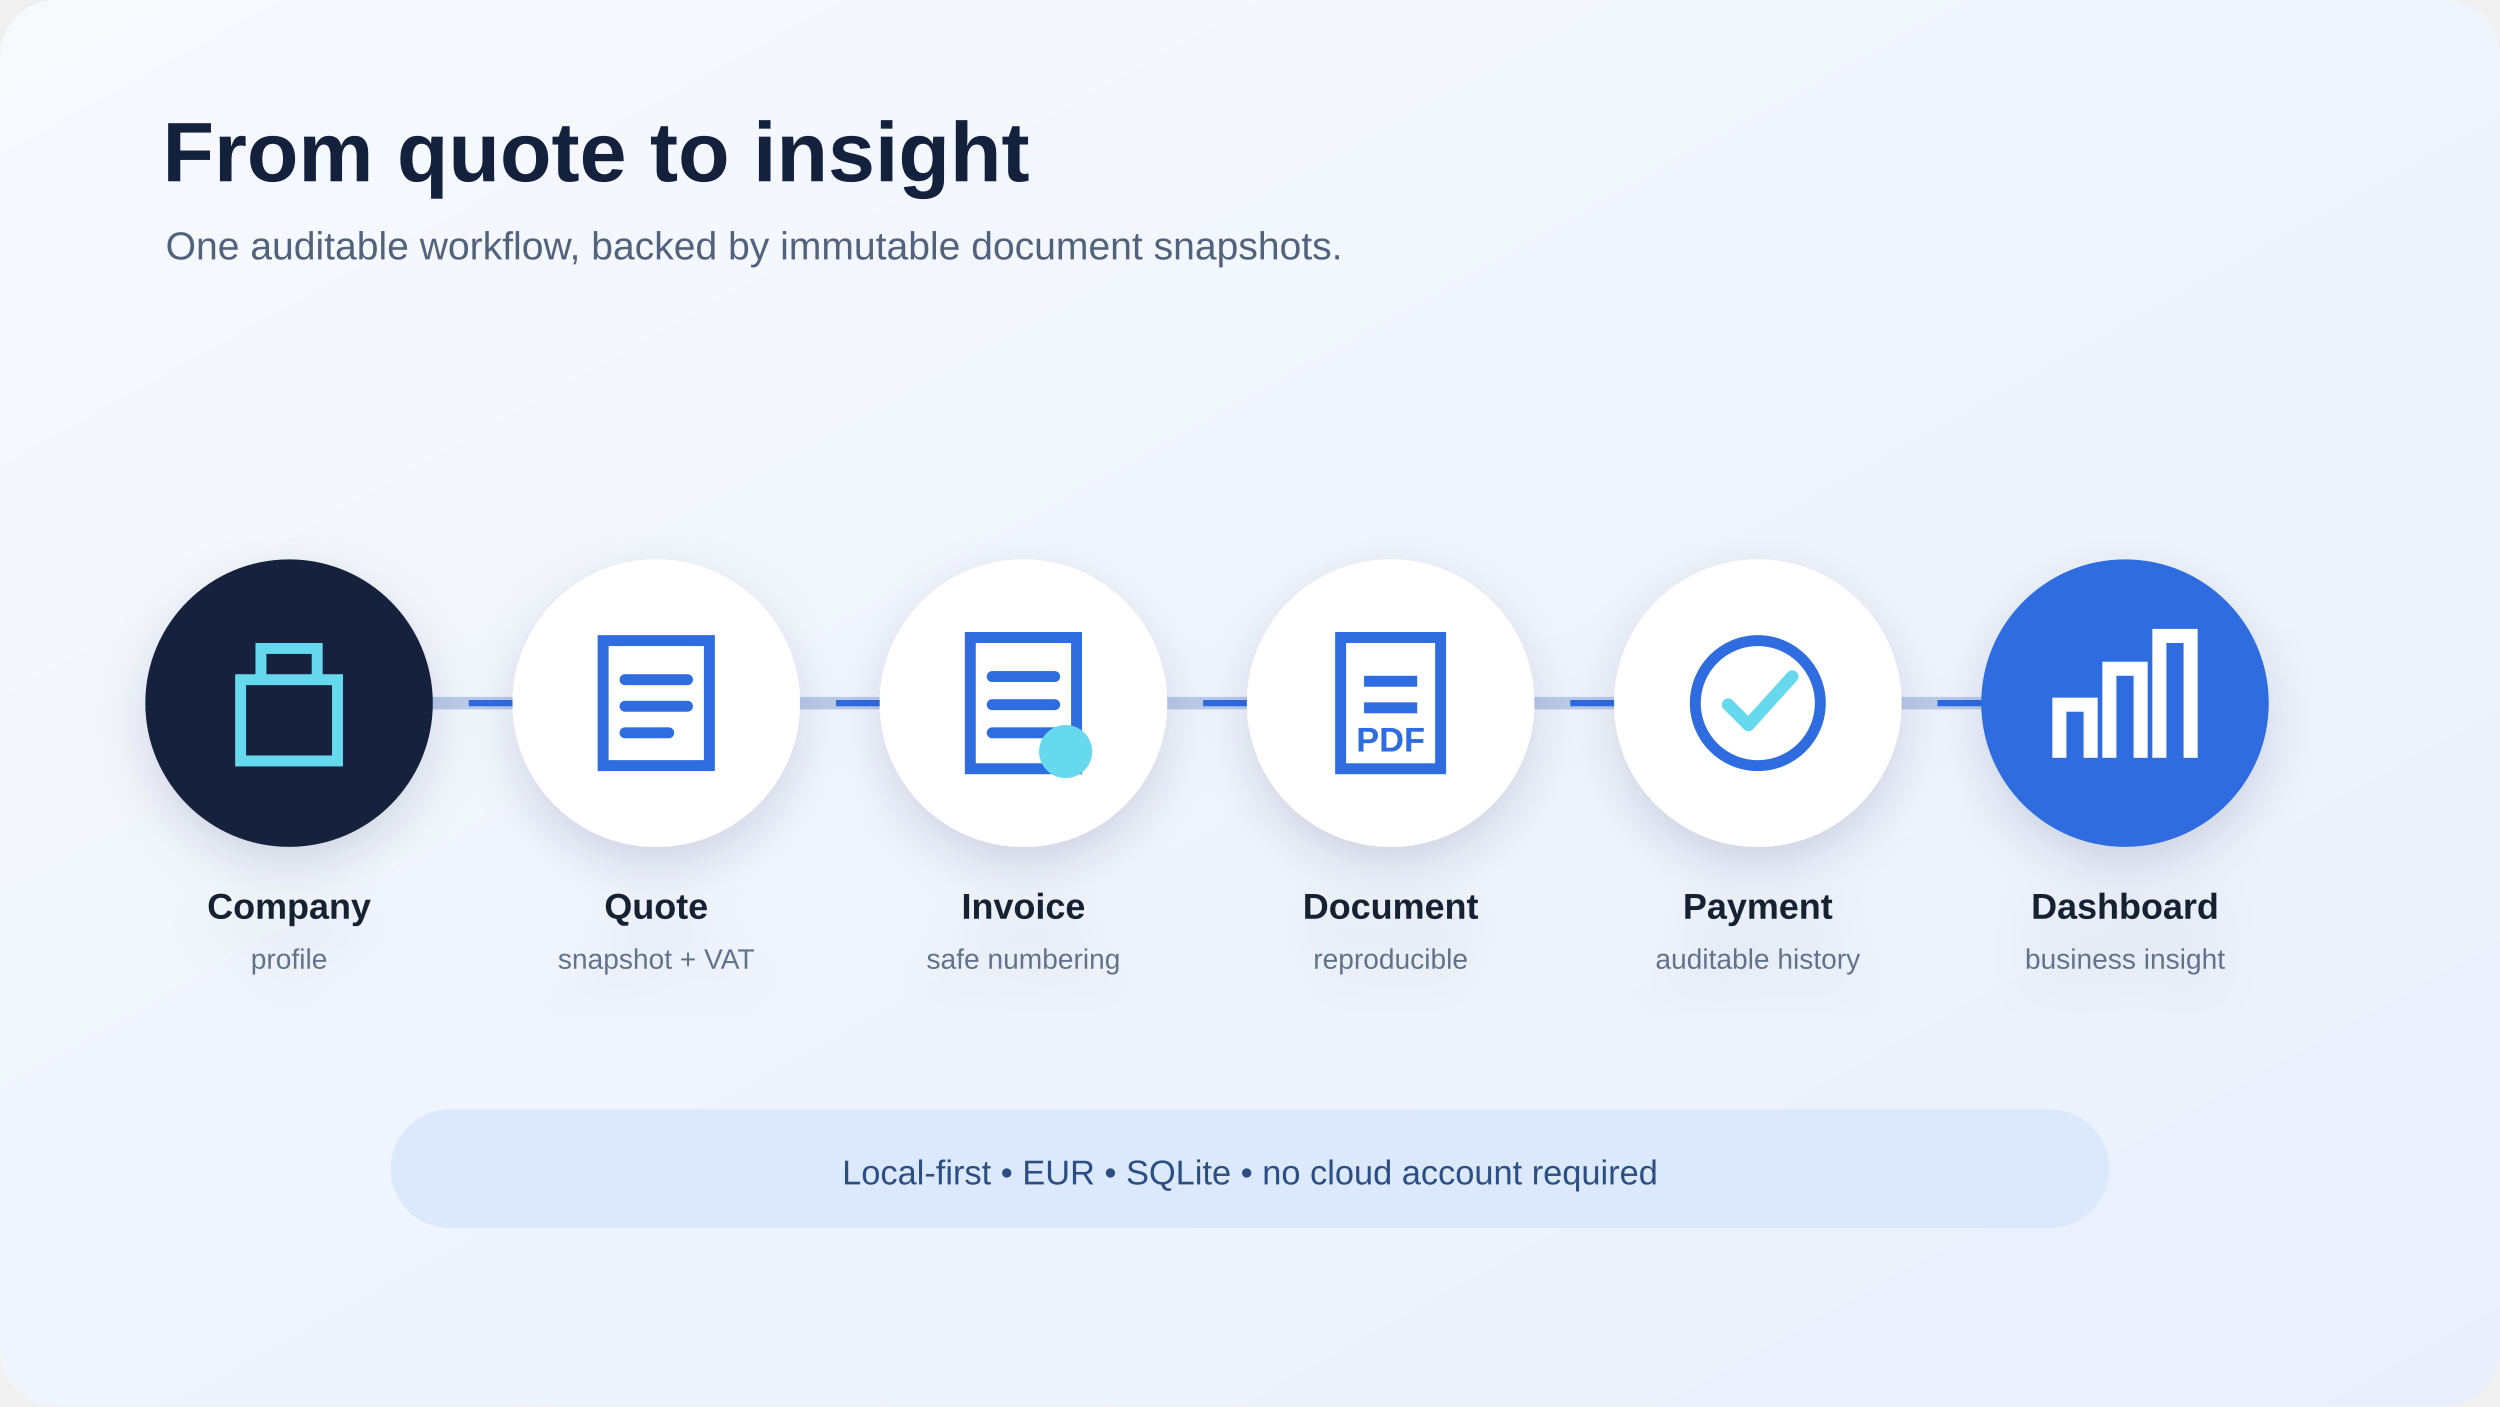
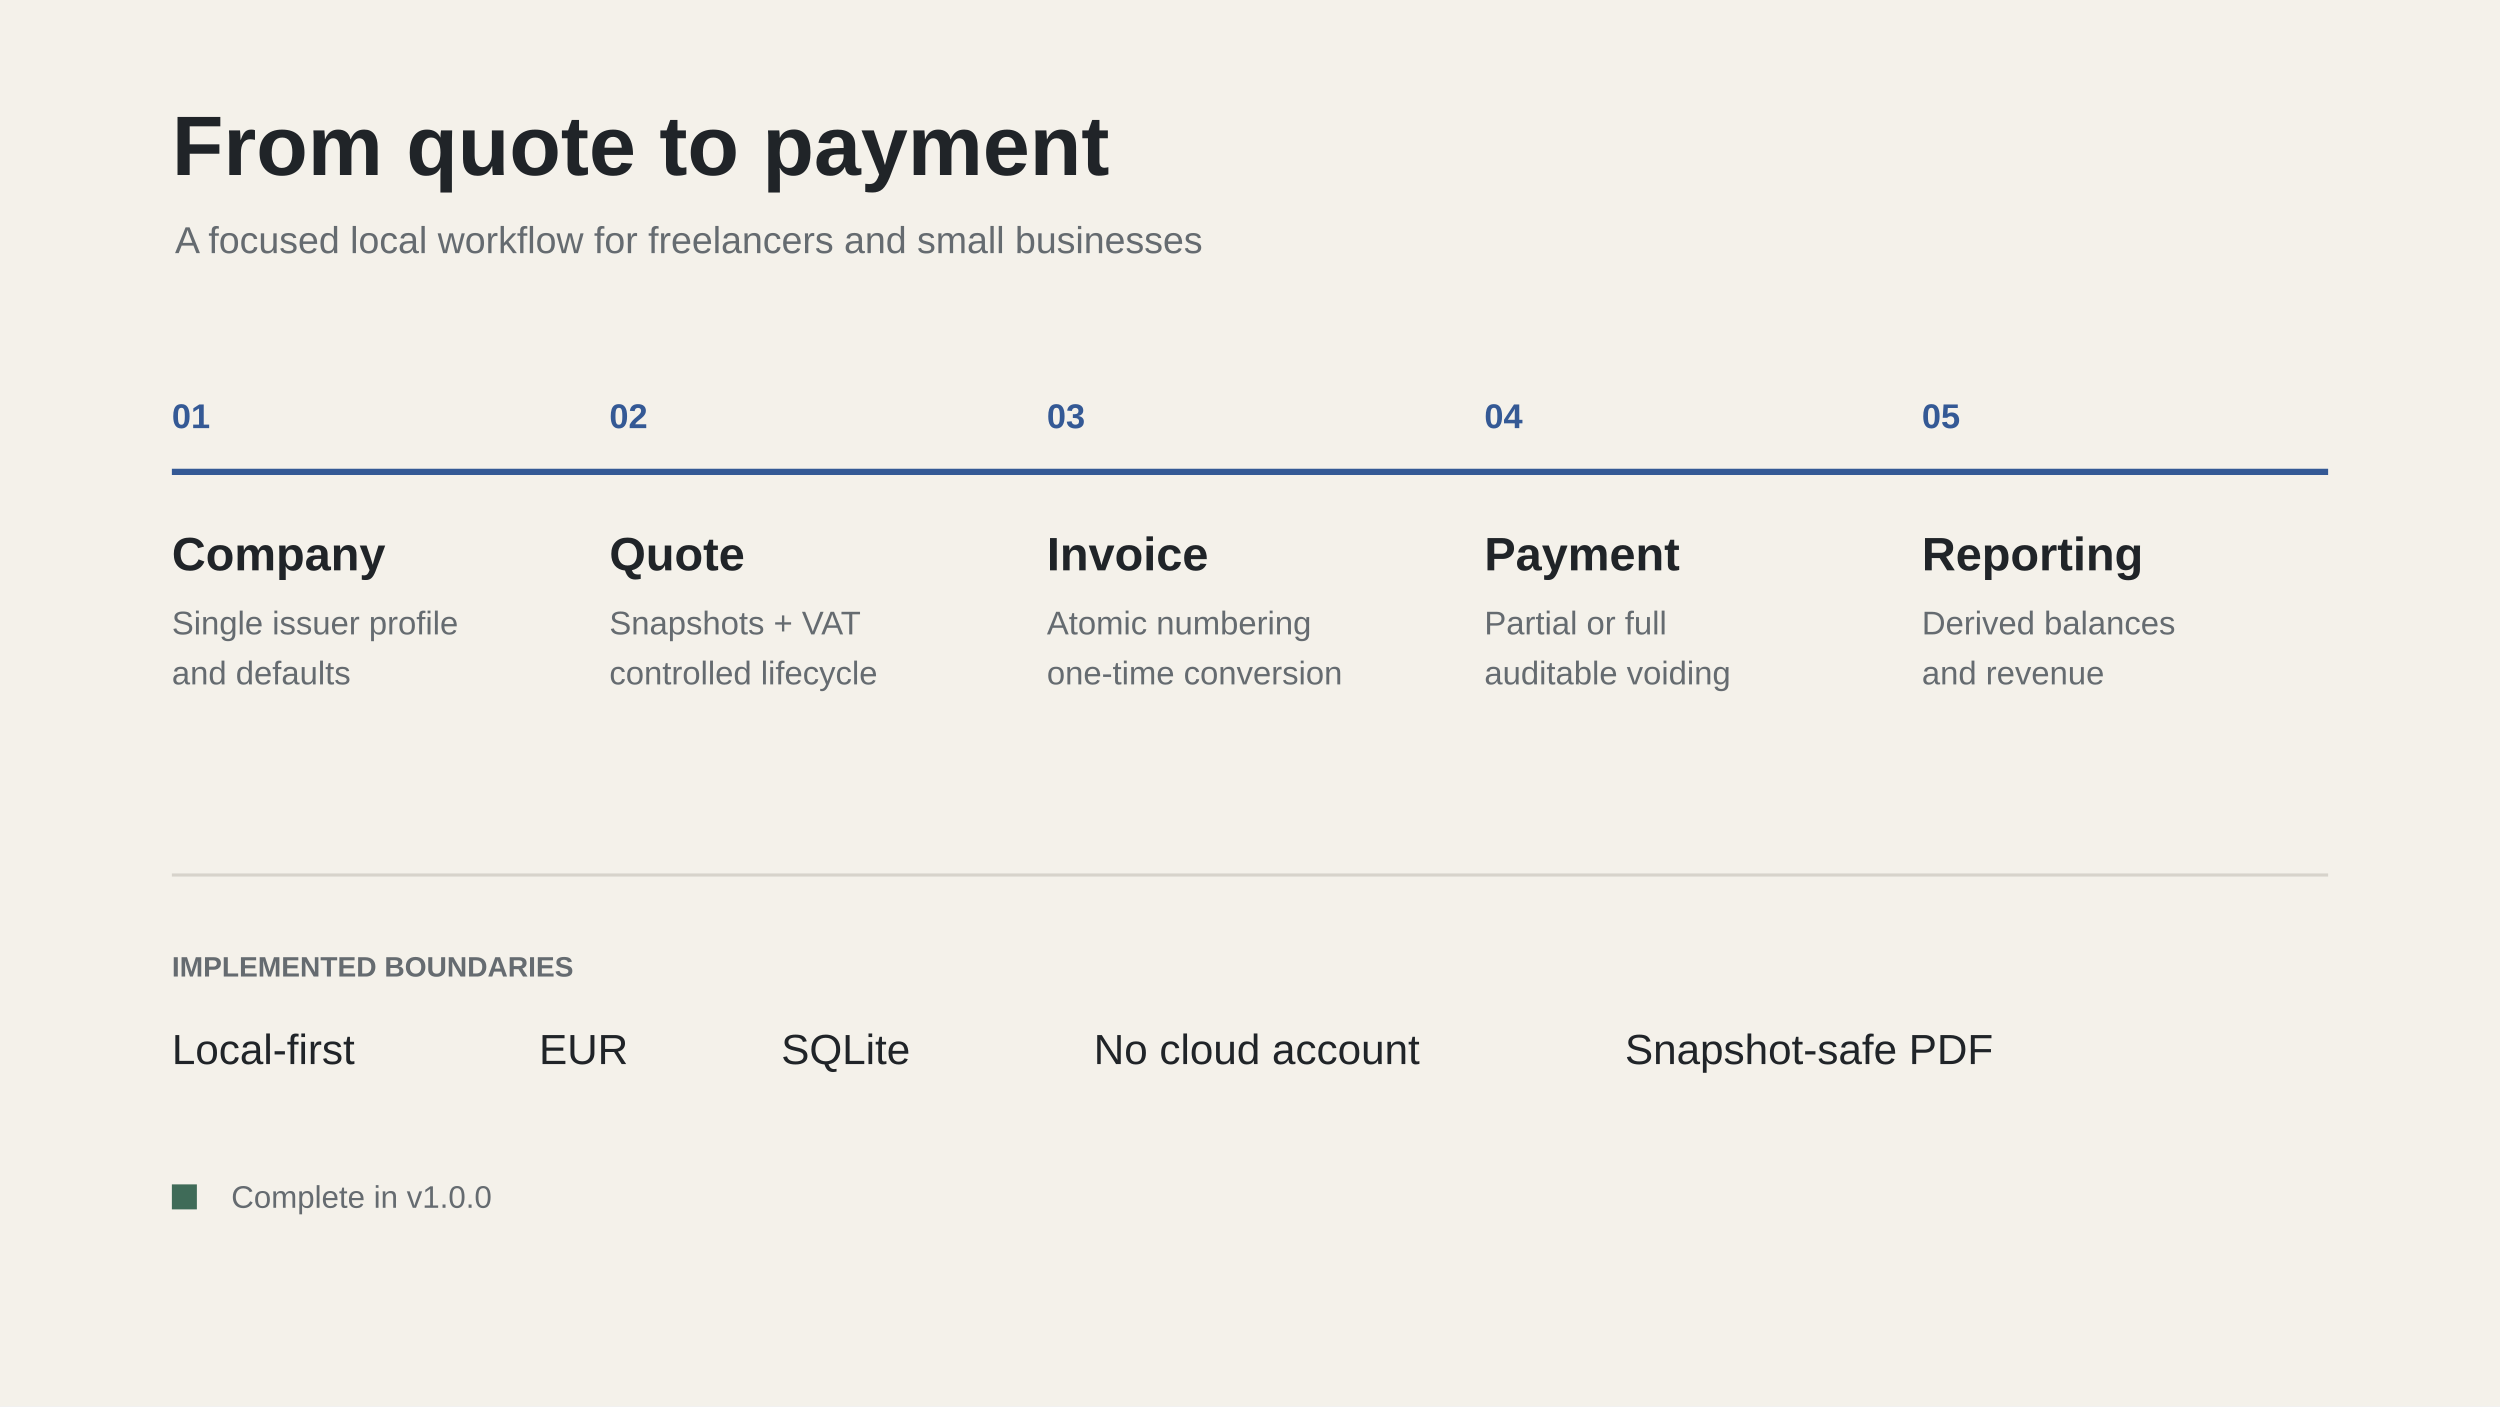
<svg xmlns="http://www.w3.org/2000/svg" width="1600" height="900" viewBox="0 0 1600 900" role="img" aria-labelledby="title desc">
-   <defs>
-     <linearGradient id="bg" x1="0" y1="0" x2="1" y2="1">
-       <stop stop-color="#F7F9FD" />
-       <stop offset="1" stop-color="#E9F0FC" />
-     </linearGradient>
-     <filter id="shadow">
-       <feDropShadow dx="0" dy="12" stdDeviation="16" flood-color="#14213D" flood-opacity=".14" />
-     </filter>
-     <marker id="arrow" markerWidth="12" markerHeight="12" refX="10" refY="6" orient="auto">
-       <path d="M0 0l12 6-12 6z" fill="#2D6CDF" />
-     </marker>
-   </defs>
-   <rect width="1600" height="900" rx="36" fill="url(#bg)" />
-   <text x="104" y="116" fill="#14213D" font-family="Segoe UI, Arial" font-size="54" font-weight="700">From quote to insight</text>
-   <text x="106" y="166" fill="#52627A" font-family="Segoe UI, Arial" font-size="25">One auditable workflow, backed by immutable document snapshots.</text>
-   <path d="M190 450H1410" fill="none" stroke="#B9CBEA" stroke-width="8" stroke-linecap="round" />
-   <g fill="none" stroke="#2D6CDF" stroke-width="4" marker-end="url(#arrow)">
-     <path d="M300 450h95" />
-     <path d="M535 450h95" />
-     <path d="M770 450h95" />
-     <path d="M1005 450h95" />
-     <path d="M1240 450h95" />
+   <rect width="1600" height="900" fill="#F4F1EA" />
+   <text x="110" y="112" fill="#202428" font-family="Segoe UI, Arial" font-size="54" font-weight="700">From quote to payment</text>
+   <text x="112" y="162" fill="#656B70" font-family="Segoe UI, Arial" font-size="24">A focused local workflow for freelancers and small businesses</text>
+   <line x1="110" y1="302" x2="1490" y2="302" stroke="#345995" stroke-width="4" />
+   <g font-family="Segoe UI, Arial">
+     <g transform="translate(110 0)">
+       <text y="274" fill="#345995" font-size="22" font-weight="700">01</text>
+       <text y="365" fill="#202428" font-size="30" font-weight="700">Company</text>
+       <text y="406" fill="#656B70" font-size="21">Single issuer profile</text>
+       <text y="438" fill="#656B70" font-size="21">and defaults</text>
+     </g>
+     <g transform="translate(390 0)">
+       <text y="274" fill="#345995" font-size="22" font-weight="700">02</text>
+       <text y="365" fill="#202428" font-size="30" font-weight="700">Quote</text>
+       <text y="406" fill="#656B70" font-size="21">Snapshots + VAT</text>
+       <text y="438" fill="#656B70" font-size="21">controlled lifecycle</text>
+     </g>
+     <g transform="translate(670 0)">
+       <text y="274" fill="#345995" font-size="22" font-weight="700">03</text>
+       <text y="365" fill="#202428" font-size="30" font-weight="700">Invoice</text>
+       <text y="406" fill="#656B70" font-size="21">Atomic numbering</text>
+       <text y="438" fill="#656B70" font-size="21">one-time conversion</text>
+     </g>
+     <g transform="translate(950 0)">
+       <text y="274" fill="#345995" font-size="22" font-weight="700">04</text>
+       <text y="365" fill="#202428" font-size="30" font-weight="700">Payment</text>
+       <text y="406" fill="#656B70" font-size="21">Partial or full</text>
+       <text y="438" fill="#656B70" font-size="21">auditable voiding</text>
+     </g>
+     <g transform="translate(1230 0)">
+       <text y="274" fill="#345995" font-size="22" font-weight="700">05</text>
+       <text y="365" fill="#202428" font-size="30" font-weight="700">Reporting</text>
+       <text y="406" fill="#656B70" font-size="21">Derived balances</text>
+       <text y="438" fill="#656B70" font-size="21">and revenue</text>
+     </g>
+     <line x1="110" y1="560" x2="1490" y2="560" stroke="#D7D3CB" stroke-width="2" />
+     <text x="110" y="625" fill="#656B70" font-size="18" font-weight="700">IMPLEMENTED BOUNDARIES</text>
+     <text x="110" y="681" fill="#202428" font-size="27">Local-first</text>
+     <text x="345" y="681" fill="#202428" font-size="27">EUR</text>
+     <text x="500" y="681" fill="#202428" font-size="27">SQLite</text>
+     <text x="700" y="681" fill="#202428" font-size="27">No cloud account</text>
+     <text x="1040" y="681" fill="#202428" font-size="27">Snapshot-safe PDF</text>
+     <rect x="110" y="758" width="16" height="16" fill="#3F6B58" />
+     <text x="148" y="773" fill="#656B70" font-size="20">Complete in v1.0.0</text>
  </g>
-   <g font-family="Segoe UI, Arial" text-anchor="middle" filter="url(#shadow)">
-     <g transform="translate(185 450)">
-       <circle r="92" fill="#14213D" />
-       <path d="M-31-15h62v52h-62zM-18-35h36v20h-36z" fill="none" stroke="#66D9EF" stroke-width="7" />
-       <text y="138" fill="#172033" font-size="23" font-weight="700">Company</text>
-       <text y="170" fill="#62728A" font-size="18">profile</text>
-     </g>
-     <g transform="translate(420 450)">
-       <circle r="92" fill="#FFFFFF" />
-       <path d="M-34-40h68v80h-68zM-20-15h40M-20 2h40M-20 19h28" fill="none" stroke="#2D6CDF" stroke-width="7" stroke-linecap="round" />
-       <text y="138" fill="#172033" font-size="23" font-weight="700">Quote</text>
-       <text y="170" fill="#62728A" font-size="18">snapshot + VAT</text>
-     </g>
-     <g transform="translate(655 450)">
-       <circle r="92" fill="#FFFFFF" />
-       <path d="M-34-42h68v84h-68zM-20-17h40M-20 1h40M-20 19h40" fill="none" stroke="#2D6CDF" stroke-width="7" stroke-linecap="round" />
-       <circle cx="27" cy="31" r="17" fill="#66D9EF" />
-       <text y="138" fill="#172033" font-size="23" font-weight="700">Invoice</text>
-       <text y="170" fill="#62728A" font-size="18">safe numbering</text>
-     </g>
-     <g transform="translate(890 450)">
-       <circle r="92" fill="#FFFFFF" />
-       <path d="M-32-42h64v84h-64zM-17-14h34M-17 3h34" fill="none" stroke="#2D6CDF" stroke-width="7" />
-       <text x="0" y="31" fill="#2D6CDF" font-size="22" font-weight="700">PDF</text>
-       <text y="138" fill="#172033" font-size="23" font-weight="700">Document</text>
-       <text y="170" fill="#62728A" font-size="18">reproducible</text>
-     </g>
-     <g transform="translate(1125 450)">
-       <circle r="92" fill="#FFFFFF" />
-       <circle r="40" fill="none" stroke="#2D6CDF" stroke-width="7" />
-       <path d="M-19 1l13 13 28-31" fill="none" stroke="#66D9EF" stroke-width="8" stroke-linecap="round" stroke-linejoin="round" />
-       <text y="138" fill="#172033" font-size="23" font-weight="700">Payment</text>
-       <text y="170" fill="#62728A" font-size="18">auditable history</text>
-     </g>
-     <g transform="translate(1360 450)">
-       <circle r="92" fill="#2D6CDF" />
-       <path d="M-42 35v-34h20v34M-10 35v-57h20v57M22 35v-78h20v78" fill="none" stroke="#FFFFFF" stroke-width="9" />
-       <text y="138" fill="#172033" font-size="23" font-weight="700">Dashboard</text>
-       <text y="170" fill="#62728A" font-size="18">business insight</text>
-     </g>
-   </g>
-   <rect x="250" y="710" width="1100" height="76" rx="38" fill="#DCE8FB" />
-   <text x="800" y="758" text-anchor="middle" fill="#2B4E83" font-family="Segoe UI, Arial" font-size="22">Local-first • EUR • SQLite • no cloud account required</text>
</svg>
